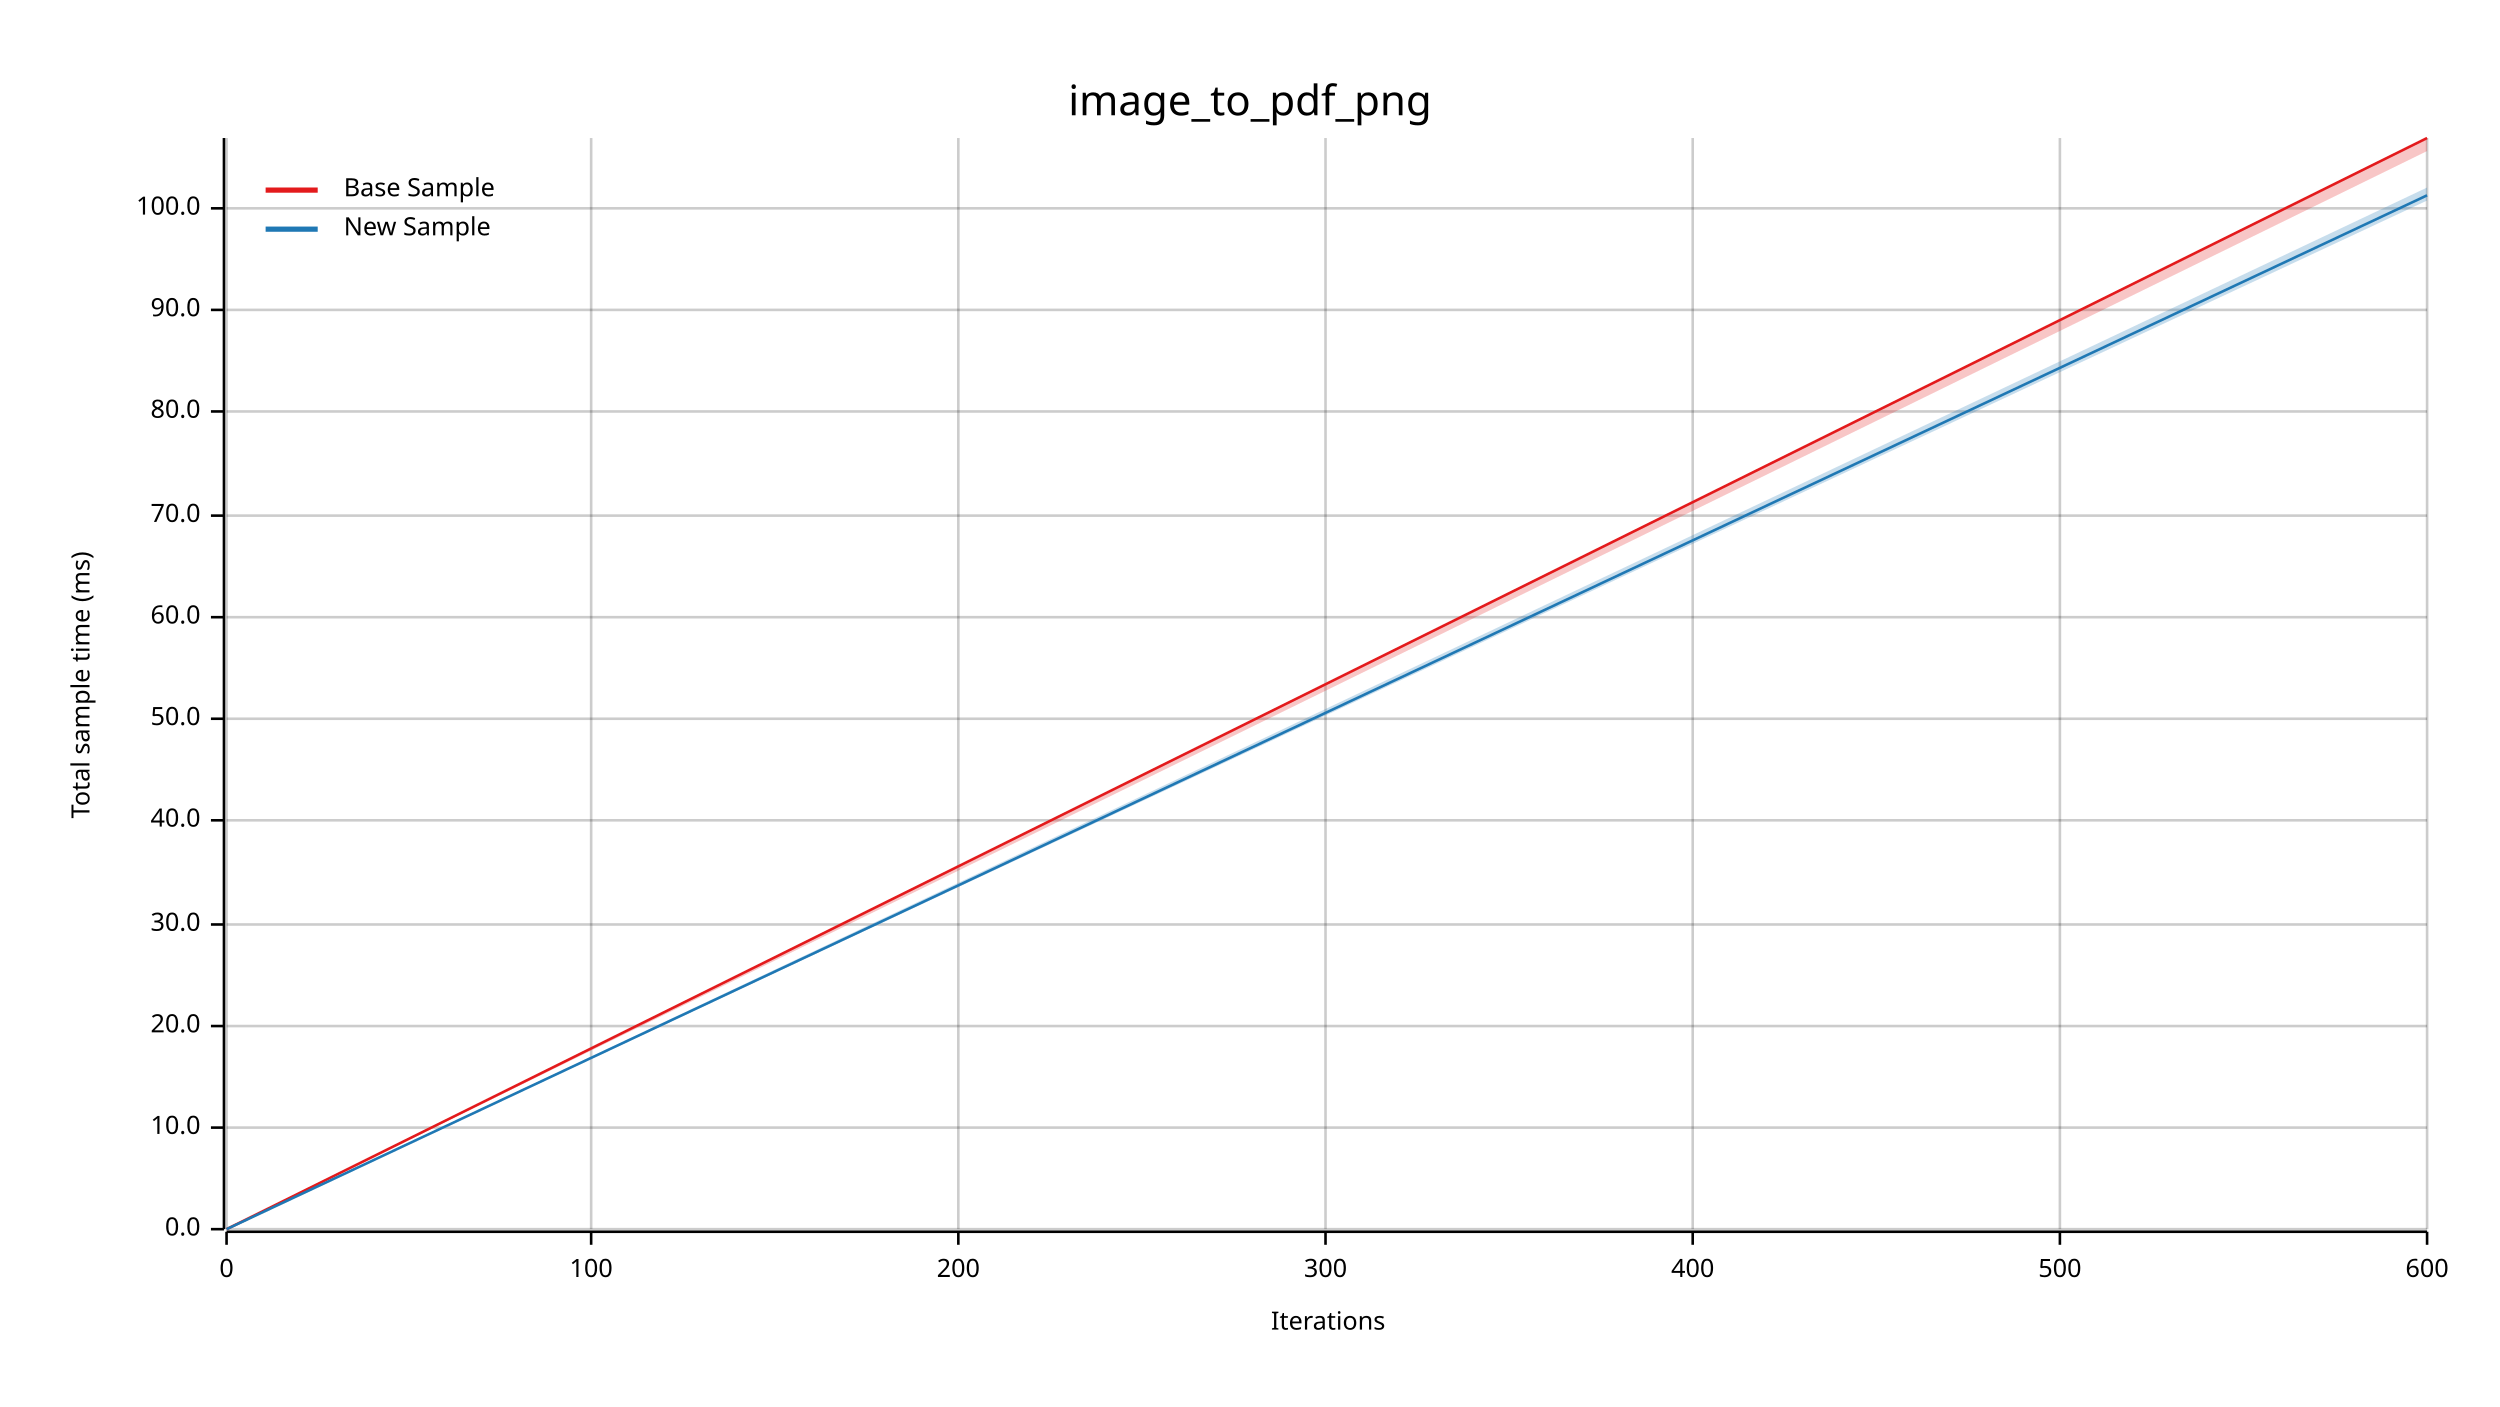
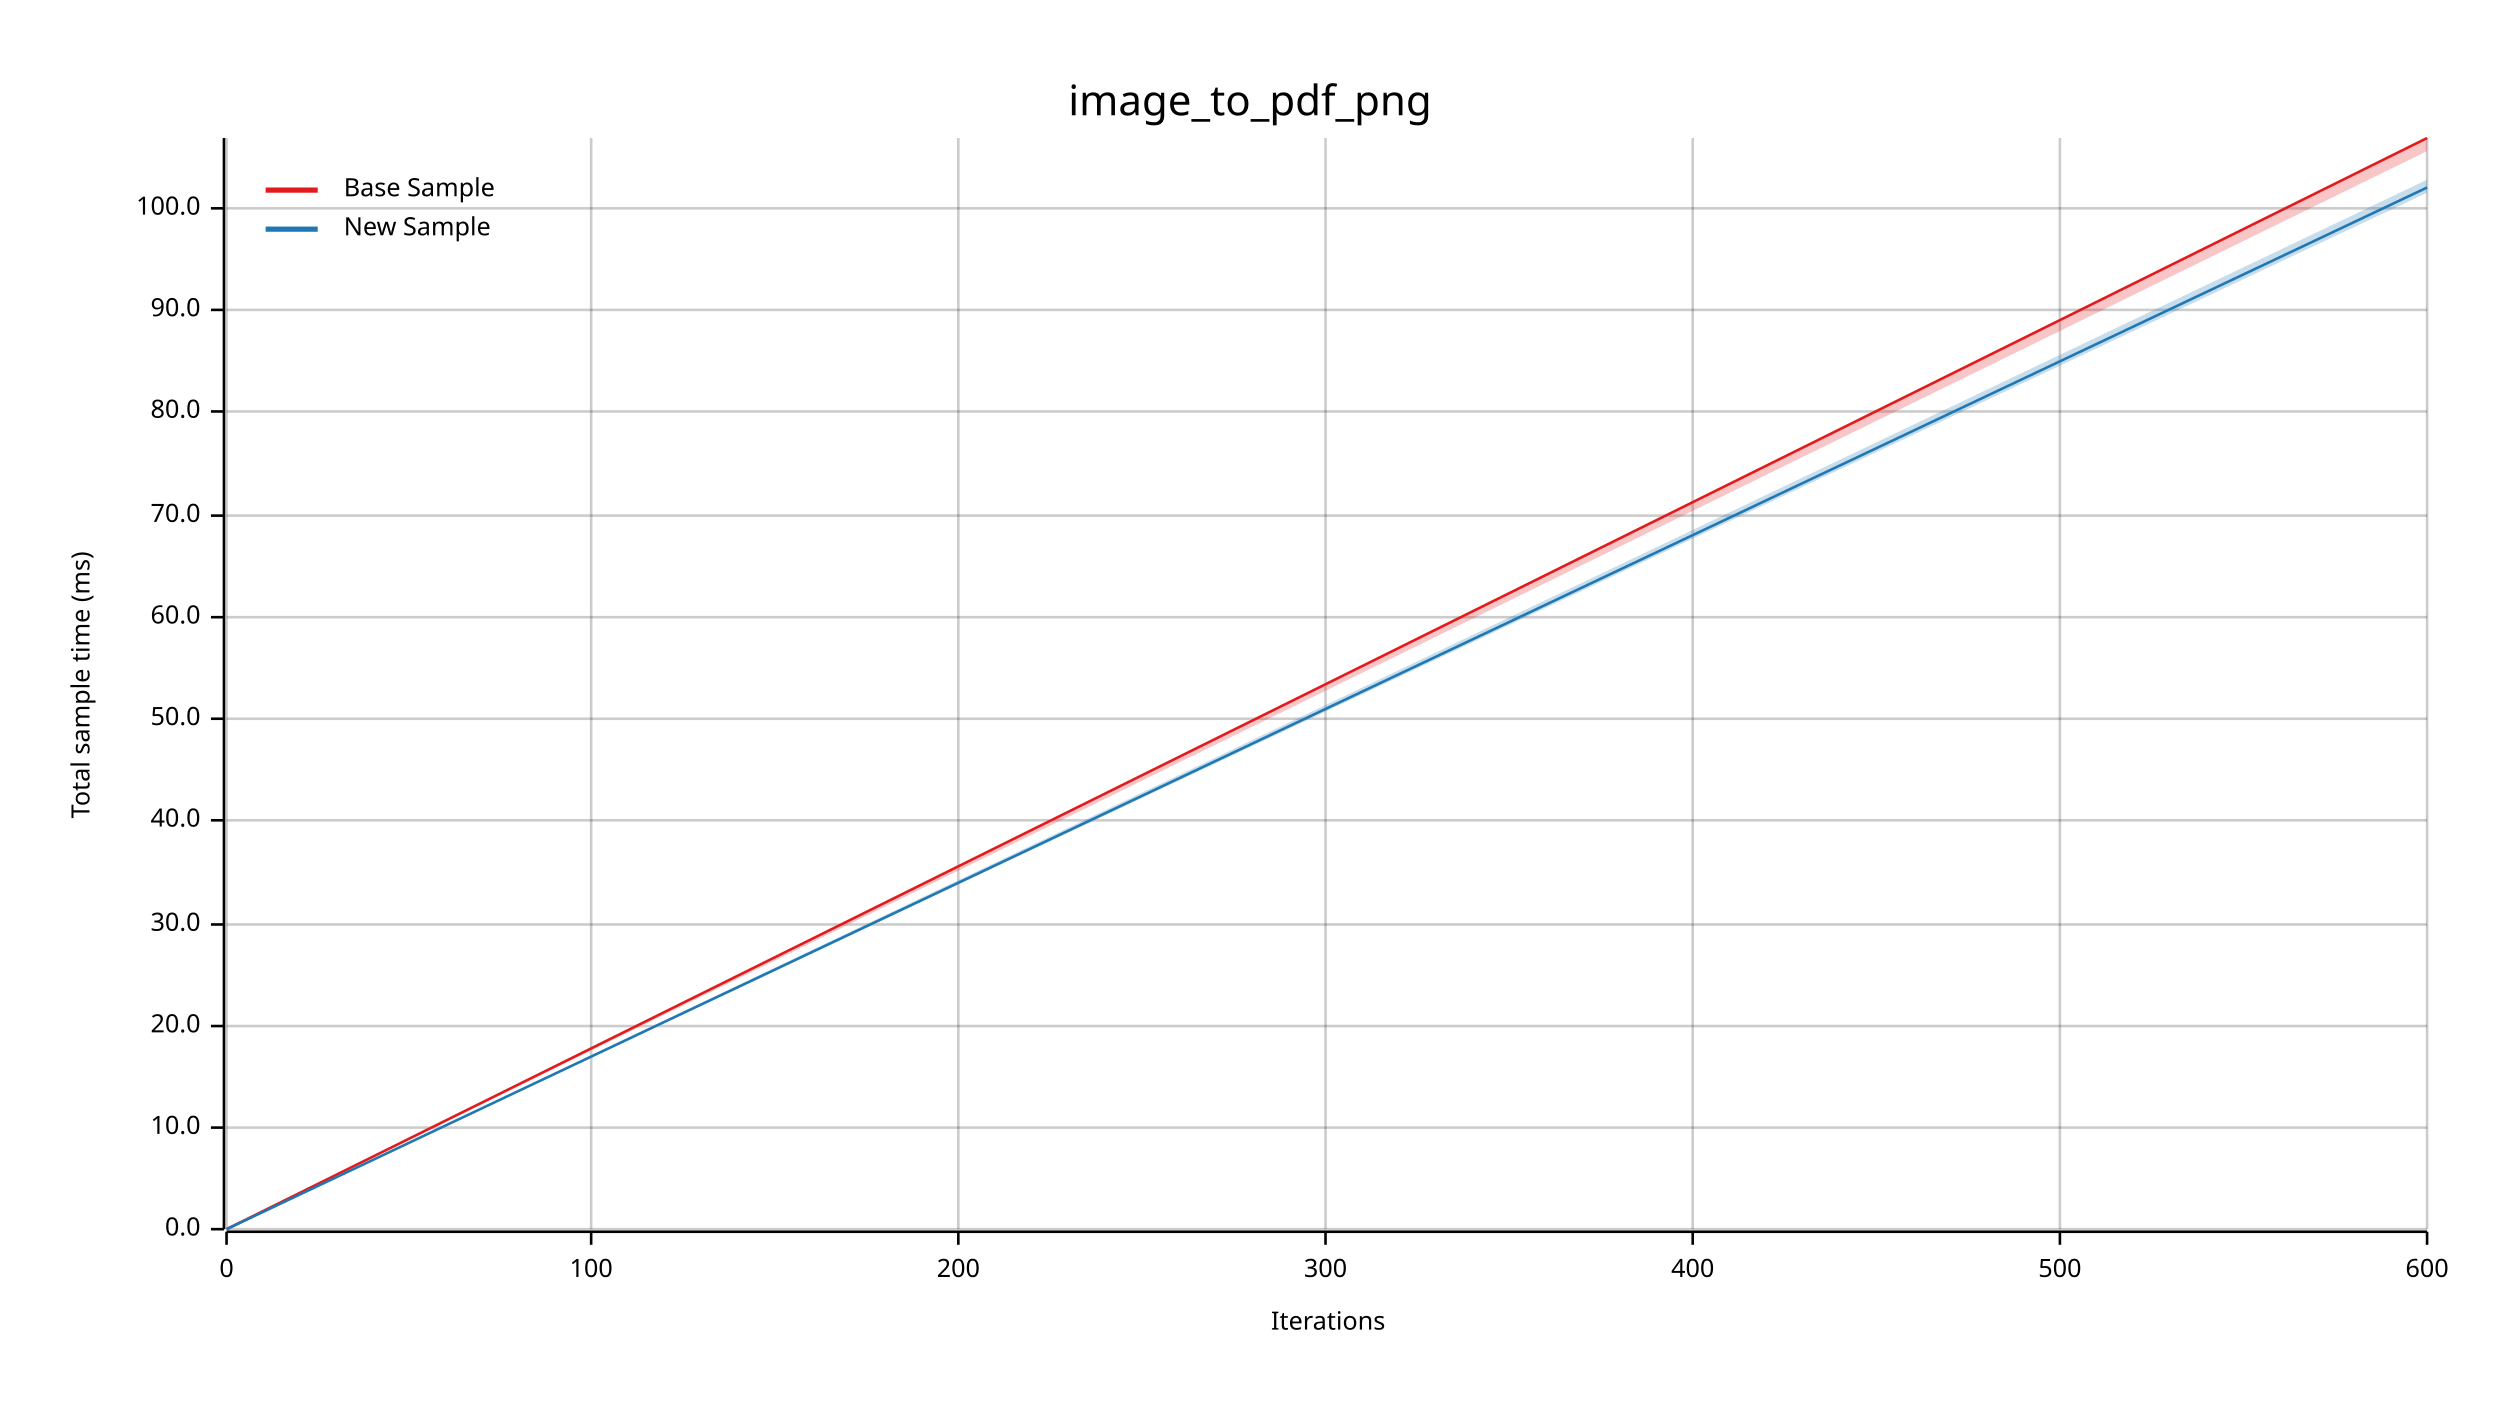
<svg xmlns="http://www.w3.org/2000/svg" width="960" height="540" viewBox="0 0 960 540">
  <text x="480" y="32" dy="0.76em" text-anchor="middle" font-family="sans-serif" font-size="16.129" opacity="1" fill="#000000">
image_to_pdf_png
</text>
  <text x="27" y="263" dy="0.76em" text-anchor="middle" font-family="sans-serif" font-size="9.677" opacity="1" fill="#000000" transform="rotate(270, 27, 263)">
Total sample time (ms)
</text>
  <text x="510" y="513" dy="-0.5ex" text-anchor="middle" font-family="sans-serif" font-size="9.677" opacity="1" fill="#000000">
Iterations
</text>
  <line opacity="0.2" stroke="#000000" stroke-width="1" x1="87" y1="472" x2="87" y2="53" />
  <line opacity="0.2" stroke="#000000" stroke-width="1" x1="227" y1="472" x2="227" y2="53" />
  <line opacity="0.2" stroke="#000000" stroke-width="1" x1="368" y1="472" x2="368" y2="53" />
  <line opacity="0.2" stroke="#000000" stroke-width="1" x1="509" y1="472" x2="509" y2="53" />
  <line opacity="0.2" stroke="#000000" stroke-width="1" x1="650" y1="472" x2="650" y2="53" />
  <line opacity="0.2" stroke="#000000" stroke-width="1" x1="791" y1="472" x2="791" y2="53" />
  <line opacity="0.2" stroke="#000000" stroke-width="1" x1="932" y1="472" x2="932" y2="53" />
  <line opacity="0.2" stroke="#000000" stroke-width="1" x1="87" y1="472" x2="932" y2="472" />
  <line opacity="0.2" stroke="#000000" stroke-width="1" x1="87" y1="433" x2="932" y2="433" />
  <line opacity="0.2" stroke="#000000" stroke-width="1" x1="87" y1="394" x2="932" y2="394" />
  <line opacity="0.2" stroke="#000000" stroke-width="1" x1="87" y1="355" x2="932" y2="355" />
  <line opacity="0.2" stroke="#000000" stroke-width="1" x1="87" y1="315" x2="932" y2="315" />
  <line opacity="0.2" stroke="#000000" stroke-width="1" x1="87" y1="276" x2="932" y2="276" />
  <line opacity="0.2" stroke="#000000" stroke-width="1" x1="87" y1="237" x2="932" y2="237" />
  <line opacity="0.2" stroke="#000000" stroke-width="1" x1="87" y1="198" x2="932" y2="198" />
  <line opacity="0.2" stroke="#000000" stroke-width="1" x1="87" y1="158" x2="932" y2="158" />
  <line opacity="0.2" stroke="#000000" stroke-width="1" x1="87" y1="119" x2="932" y2="119" />
  <line opacity="0.2" stroke="#000000" stroke-width="1" x1="87" y1="80" x2="932" y2="80" />
  <polyline fill="none" opacity="1" stroke="#000000" stroke-width="1" points="86,53 86,472 " />
  <text x="77" y="472" dy="0.5ex" text-anchor="end" font-family="sans-serif" font-size="9.677" opacity="1" fill="#000000">
0.0
</text>
  <polyline fill="none" opacity="1" stroke="#000000" stroke-width="1" points="81,472 86,472 " />
  <text x="77" y="433" dy="0.5ex" text-anchor="end" font-family="sans-serif" font-size="9.677" opacity="1" fill="#000000">
10.0
</text>
  <polyline fill="none" opacity="1" stroke="#000000" stroke-width="1" points="81,433 86,433 " />
  <text x="77" y="394" dy="0.5ex" text-anchor="end" font-family="sans-serif" font-size="9.677" opacity="1" fill="#000000">
20.0
</text>
  <polyline fill="none" opacity="1" stroke="#000000" stroke-width="1" points="81,394 86,394 " />
  <text x="77" y="355" dy="0.5ex" text-anchor="end" font-family="sans-serif" font-size="9.677" opacity="1" fill="#000000">
30.0
</text>
  <polyline fill="none" opacity="1" stroke="#000000" stroke-width="1" points="81,355 86,355 " />
  <text x="77" y="315" dy="0.5ex" text-anchor="end" font-family="sans-serif" font-size="9.677" opacity="1" fill="#000000">
40.0
</text>
  <polyline fill="none" opacity="1" stroke="#000000" stroke-width="1" points="81,315 86,315 " />
  <text x="77" y="276" dy="0.5ex" text-anchor="end" font-family="sans-serif" font-size="9.677" opacity="1" fill="#000000">
50.0
</text>
  <polyline fill="none" opacity="1" stroke="#000000" stroke-width="1" points="81,276 86,276 " />
  <text x="77" y="237" dy="0.5ex" text-anchor="end" font-family="sans-serif" font-size="9.677" opacity="1" fill="#000000">
60.0
</text>
  <polyline fill="none" opacity="1" stroke="#000000" stroke-width="1" points="81,237 86,237 " />
  <text x="77" y="198" dy="0.5ex" text-anchor="end" font-family="sans-serif" font-size="9.677" opacity="1" fill="#000000">
70.0
</text>
  <polyline fill="none" opacity="1" stroke="#000000" stroke-width="1" points="81,198 86,198 " />
  <text x="77" y="158" dy="0.5ex" text-anchor="end" font-family="sans-serif" font-size="9.677" opacity="1" fill="#000000">
80.0
</text>
  <polyline fill="none" opacity="1" stroke="#000000" stroke-width="1" points="81,158 86,158 " />
  <text x="77" y="119" dy="0.5ex" text-anchor="end" font-family="sans-serif" font-size="9.677" opacity="1" fill="#000000">
90.0
</text>
  <polyline fill="none" opacity="1" stroke="#000000" stroke-width="1" points="81,119 86,119 " />
  <text x="77" y="80" dy="0.5ex" text-anchor="end" font-family="sans-serif" font-size="9.677" opacity="1" fill="#000000">
100.0
</text>
  <polyline fill="none" opacity="1" stroke="#000000" stroke-width="1" points="81,80 86,80 " />
  <polyline fill="none" opacity="1" stroke="#000000" stroke-width="1" points="87,473 932,473 " />
  <text x="87" y="483" dy="0.76em" text-anchor="middle" font-family="sans-serif" font-size="9.677" opacity="1" fill="#000000">
0
</text>
  <polyline fill="none" opacity="1" stroke="#000000" stroke-width="1" points="87,473 87,478 " />
  <text x="227" y="483" dy="0.76em" text-anchor="middle" font-family="sans-serif" font-size="9.677" opacity="1" fill="#000000">
100
</text>
  <polyline fill="none" opacity="1" stroke="#000000" stroke-width="1" points="227,473 227,478 " />
  <text x="368" y="483" dy="0.76em" text-anchor="middle" font-family="sans-serif" font-size="9.677" opacity="1" fill="#000000">
200
</text>
  <polyline fill="none" opacity="1" stroke="#000000" stroke-width="1" points="368,473 368,478 " />
  <text x="509" y="483" dy="0.76em" text-anchor="middle" font-family="sans-serif" font-size="9.677" opacity="1" fill="#000000">
300
</text>
  <polyline fill="none" opacity="1" stroke="#000000" stroke-width="1" points="509,473 509,478 " />
  <text x="650" y="483" dy="0.76em" text-anchor="middle" font-family="sans-serif" font-size="9.677" opacity="1" fill="#000000">
400
</text>
  <polyline fill="none" opacity="1" stroke="#000000" stroke-width="1" points="650,473 650,478 " />
  <text x="791" y="483" dy="0.76em" text-anchor="middle" font-family="sans-serif" font-size="9.677" opacity="1" fill="#000000">
500
</text>
  <polyline fill="none" opacity="1" stroke="#000000" stroke-width="1" points="791,473 791,478 " />
  <text x="932" y="483" dy="0.76em" text-anchor="middle" font-family="sans-serif" font-size="9.677" opacity="1" fill="#000000">
600
</text>
  <polyline fill="none" opacity="1" stroke="#000000" stroke-width="1" points="932,473 932,478 " />
  <polyline fill="none" opacity="1" stroke="#E31A1C" stroke-width="1" points="87,472 932,53 " />
  <polygon opacity="0.25" fill="#E31A1C" points="87,472 932,58 932,53 " />
-   <polyline fill="none" opacity="1" stroke="#1F78B4" stroke-width="1" points="87,472 932,75 " />
-   <polygon opacity="0.25" fill="#1F78B4" points="87,472 932,77 932,72 " />
+   <polyline fill="none" opacity="1" stroke="#1F78B4" stroke-width="1" points="87,472 932,72 " />
+   <polygon opacity="0.25" fill="#1F78B4" points="87,472 932,74 932,69 " />
  <text x="132" y="68" dy="0.76em" text-anchor="start" font-family="sans-serif" font-size="9.677" opacity="1" fill="#000000">
Base Sample
</text>
  <text x="132" y="83" dy="0.76em" text-anchor="start" font-family="sans-serif" font-size="9.677" opacity="1" fill="#000000">
New Sample
</text>
  <polyline fill="none" opacity="1" stroke="#E31A1C" stroke-width="2" points="102,73 122,73 " />
  <polyline fill="none" opacity="1" stroke="#1F78B4" stroke-width="2" points="102,88 122,88 " />
</svg>
